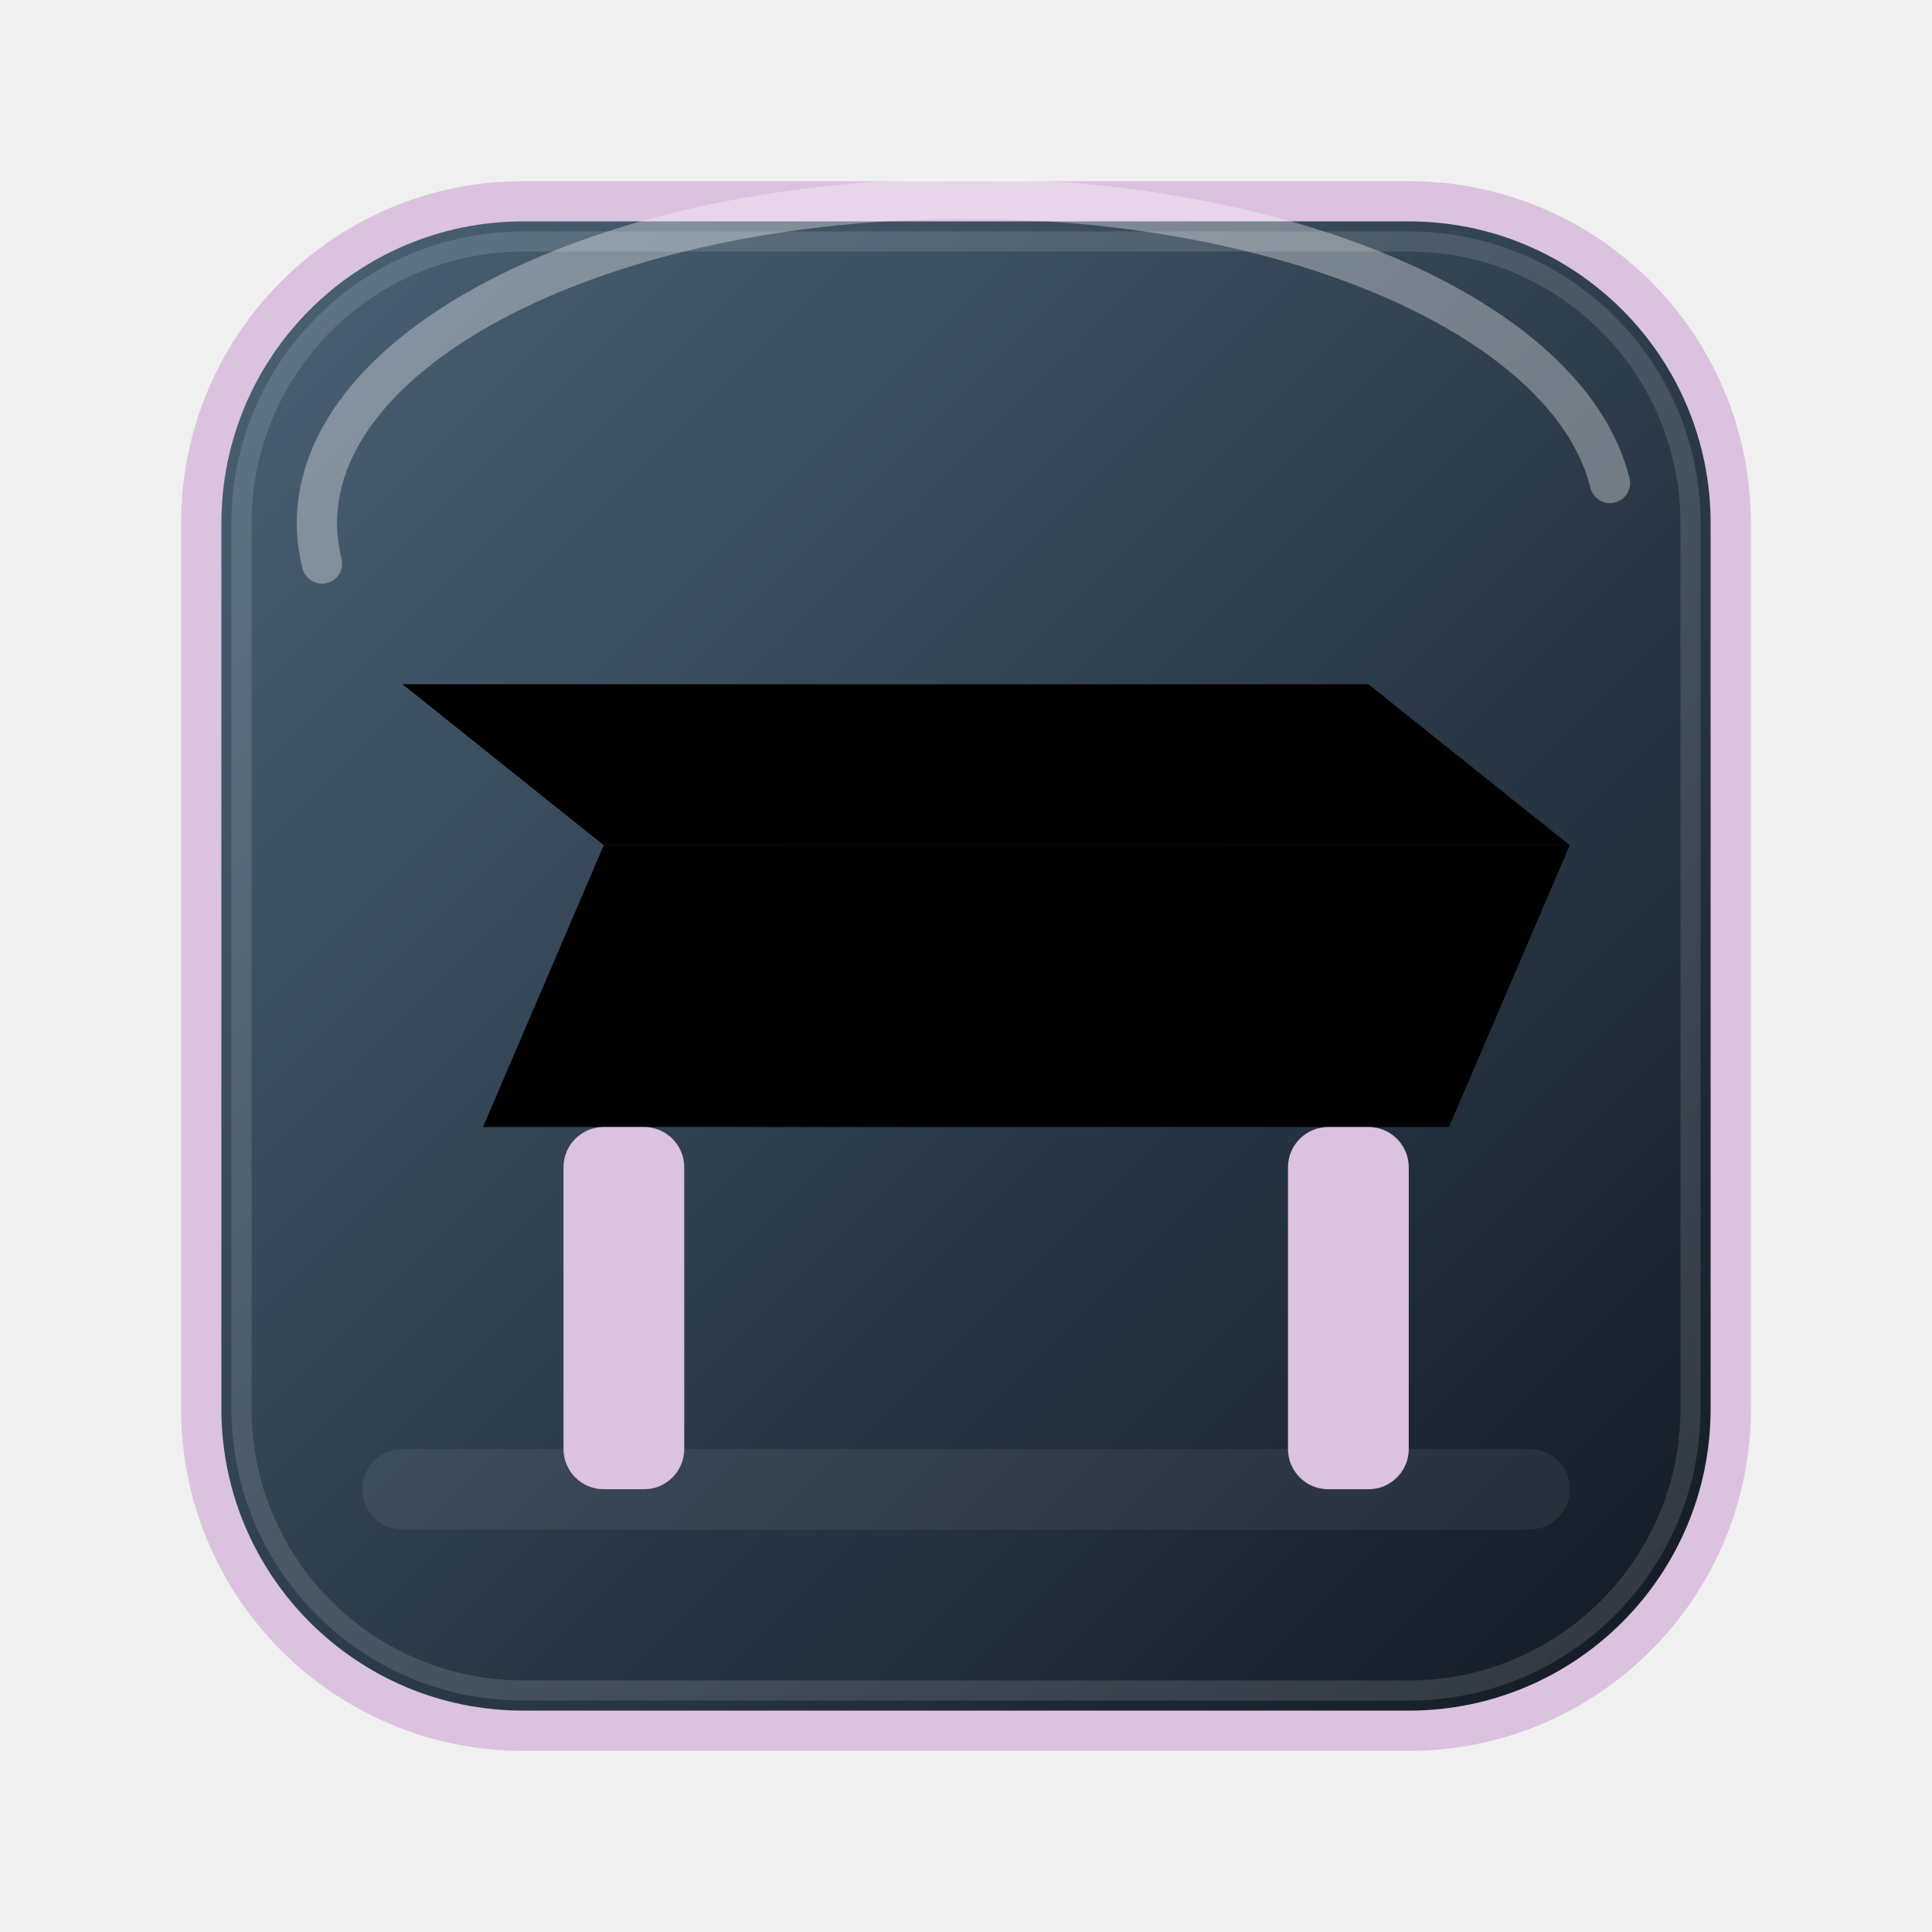
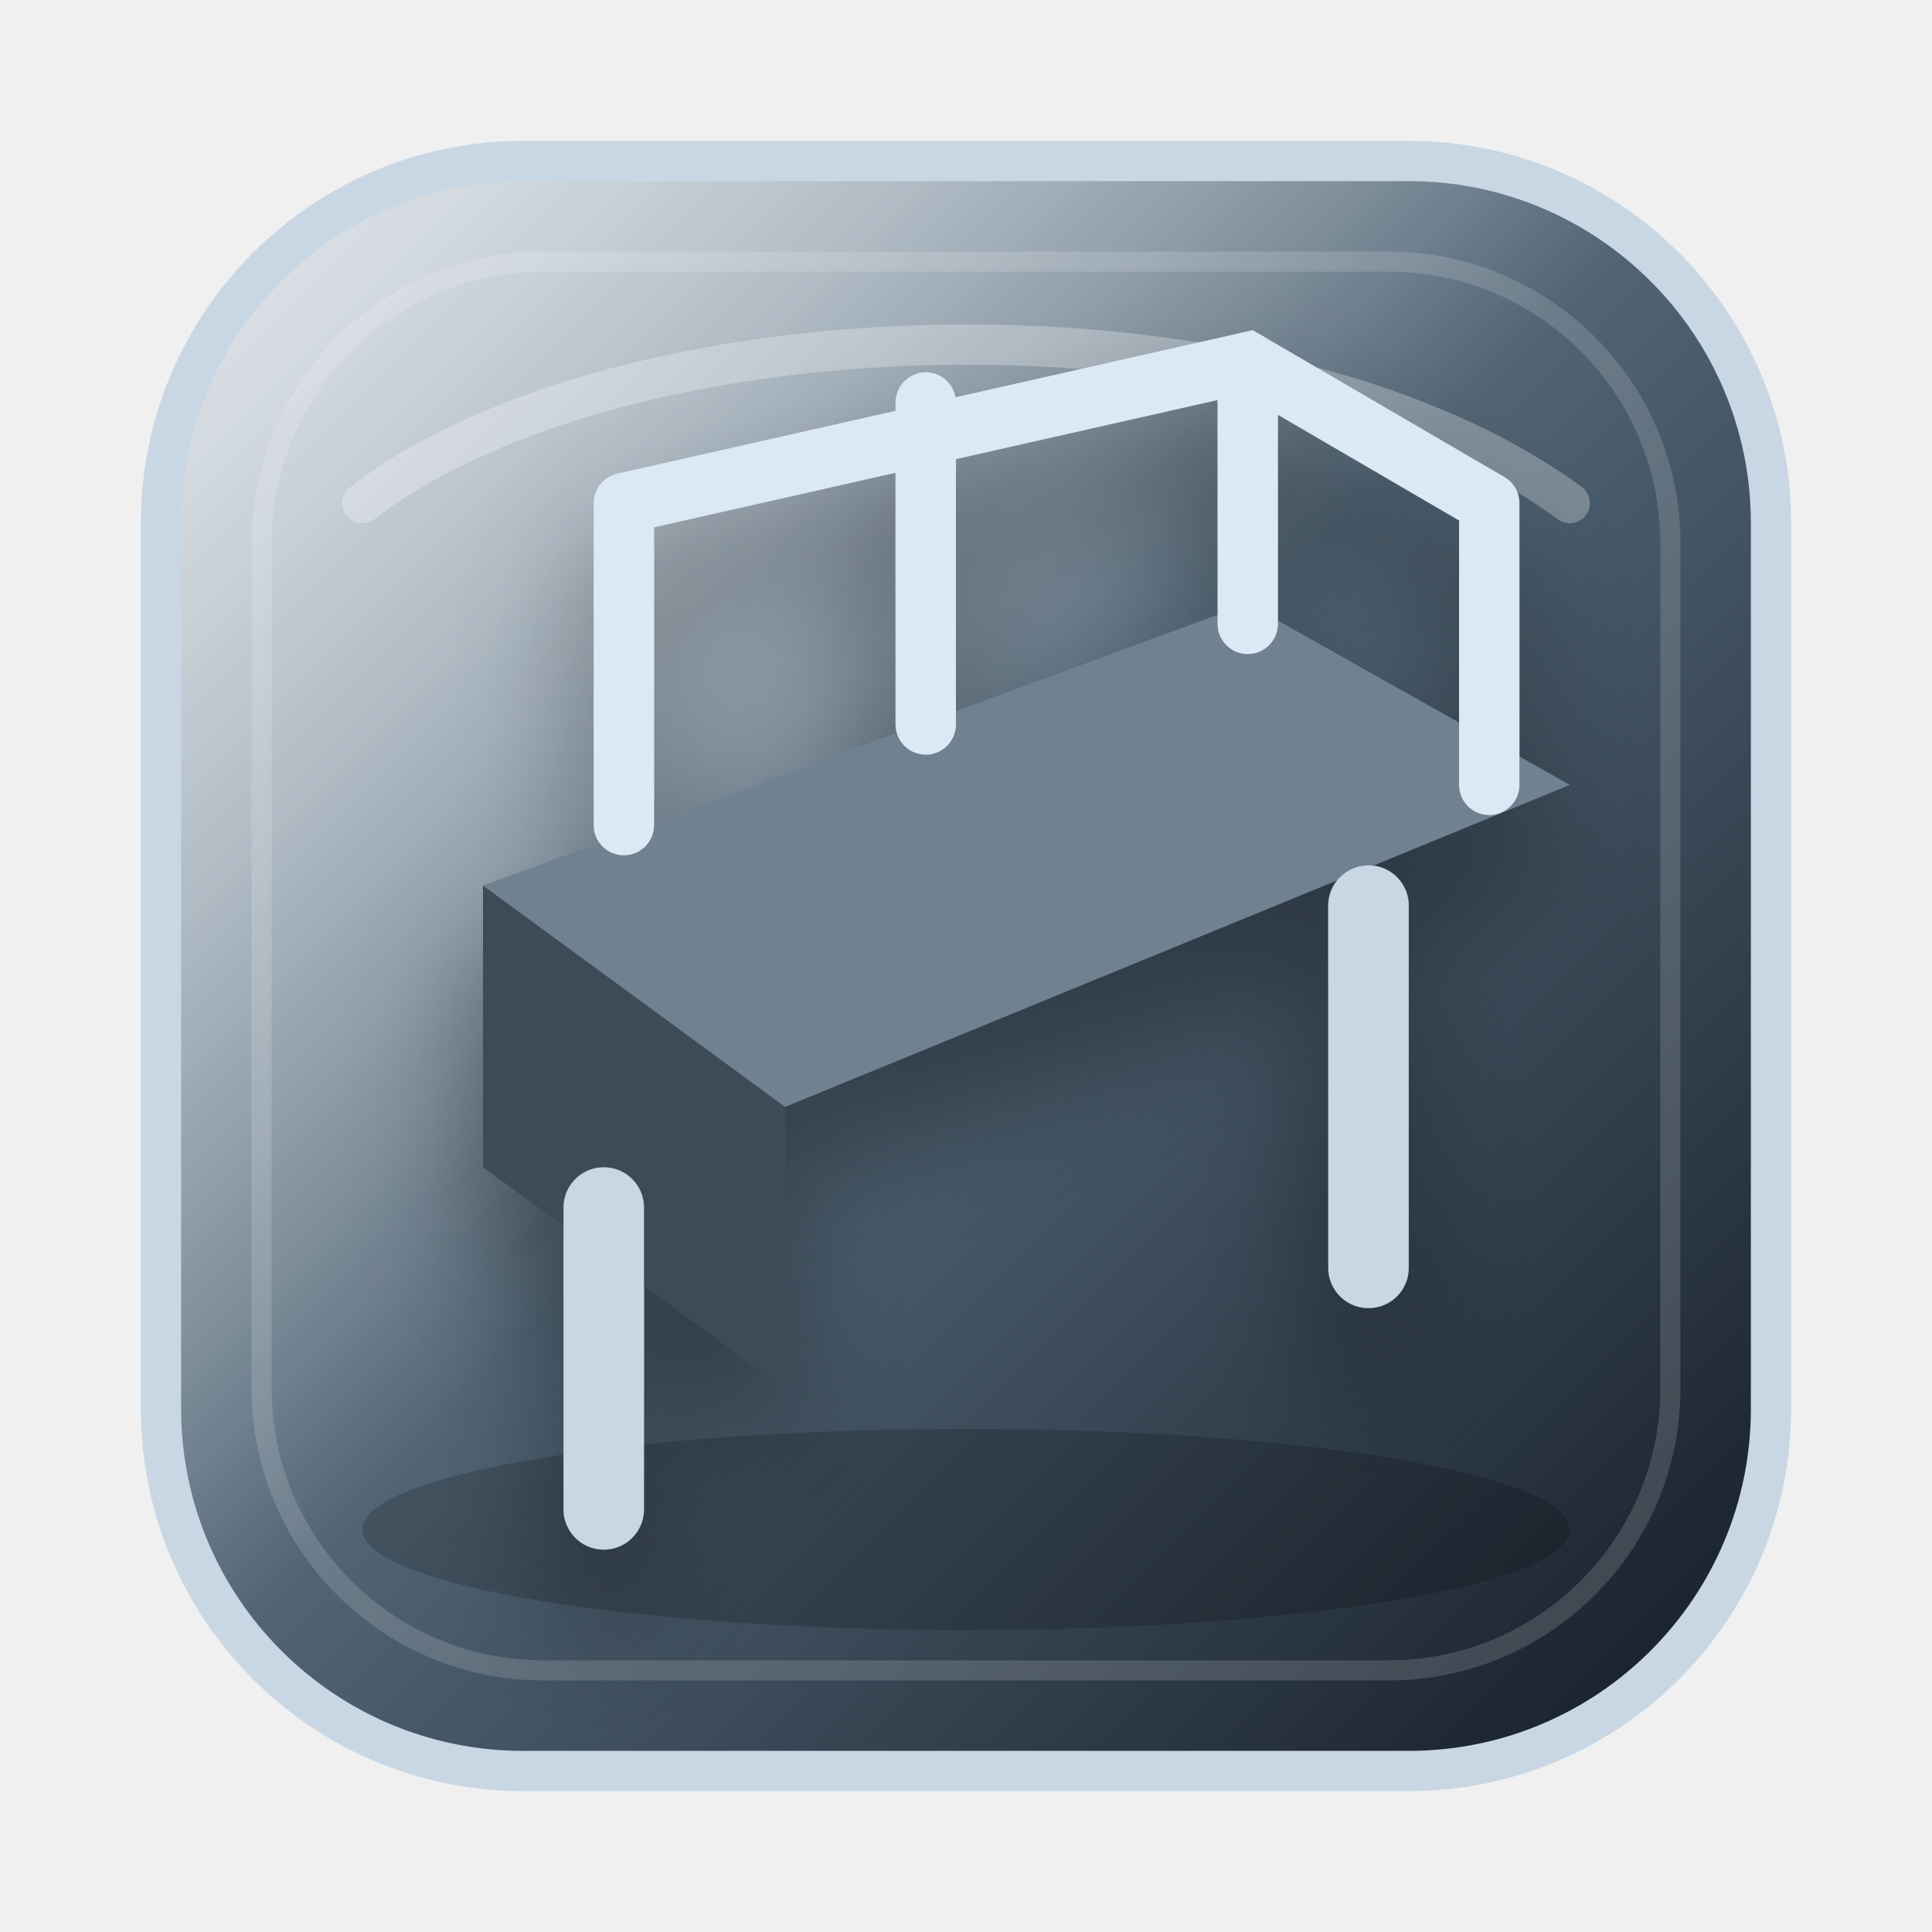
- <svg xmlns="http://www.w3.org/2000/svg" width="96" height="96" viewBox="0 0 96 96">
+ <svg xmlns="http://www.w3.org/2000/svg" width="96" height="96" viewBox="0 0 96 96" role="img" aria-label="platform thumbnail">
  <defs>
    <linearGradient id="bg" x1="0" y1="0" x2="1" y2="1">
-       <stop offset="0%" stop-color="#f2e7f3" stop-opacity="0.18" />
-       <stop offset="0%" stop-color="#4c6477" />
+       <stop offset="0%" stop-color="#c9d7e4" stop-opacity="0.28" />
+       <stop offset="48%" stop-color="#516575" />
      <stop offset="100%" stop-color="#111822" />
    </linearGradient>
+     <filter id="shadow" x="-20%" y="-20%" width="140%" height="150%">
+       <feDropShadow dx="0" dy="4" stdDeviation="3" flood-color="#000000" flood-opacity="0.35" />
+     </filter>
  </defs>
-   <rect x="10" y="10" width="76" height="76" fill="url(#bg)" stroke="#dbc2de" stroke-width="2" rx="16" ry="16" />
-   <rect x="12" y="12" width="72" height="72" fill="none" stroke="#ffffff20" stroke-width="1" rx="14" ry="14" />
-   <path d="M 16 28 A 28 14 0 0 1 80 24" fill="none" stroke="#ffffff55" stroke-width="2" stroke-linecap="round" />
-   <rect x="18" y="72" width="60" height="4" fill="#ffffff10" rx="2" ry="2" />
-   <polygon points="20.0,34.0 68.0,34.0 78.0,42.0 30.0,42.0" fill="(115, 134, 148)" />
-   <polygon points="30.0,42.0 78.0,42.0 72.0,56.0 24.0,56.0" fill="(99, 116, 128)" />
-   <rect x="28" y="56" width="6" height="18" fill="#dbc2de" rx="2" ry="2" />
-   <rect x="64" y="56" width="6" height="18" fill="#dbc2de" rx="2" ry="2" />
+   <rect x="8" y="8" width="80" height="80" rx="18" fill="url(#bg)" stroke="#c9d7e4" stroke-width="2" />
+   <path d="M18 25 C31 15 63 14 78 25" fill="none" stroke="#ffffff" stroke-opacity="0.28" stroke-width="2" stroke-linecap="round" />
+   <ellipse cx="48" cy="76" rx="30" ry="5" fill="#000000" opacity="0.18" />
+   <g filter="url(#shadow)">
+     <g>
+       <polygon points="24,44 62,30 78,39 39,55" fill="#6f8292" />
+       <polygon points="24,44 39,55 39,69 24,58" fill="#3d4b57" />
+       <path d="M31 41 V25 M46 36 V20 M62 31 V18 M74 39 V25" stroke="#dce9f4" stroke-width="3" stroke-linecap="round" />
+       <path d="M31 25 L62 18 L74 25" stroke="#dce9f4" stroke-width="3" fill="none" />
+       <path d="M30 60 V75 M68 45 V63" stroke="#c9d7e4" stroke-width="4" stroke-linecap="round" />
+     </g>
+   </g>
+   <rect x="13" y="13" width="70" height="70" rx="14" fill="none" stroke="#ffffff" stroke-opacity="0.15" />
</svg>
